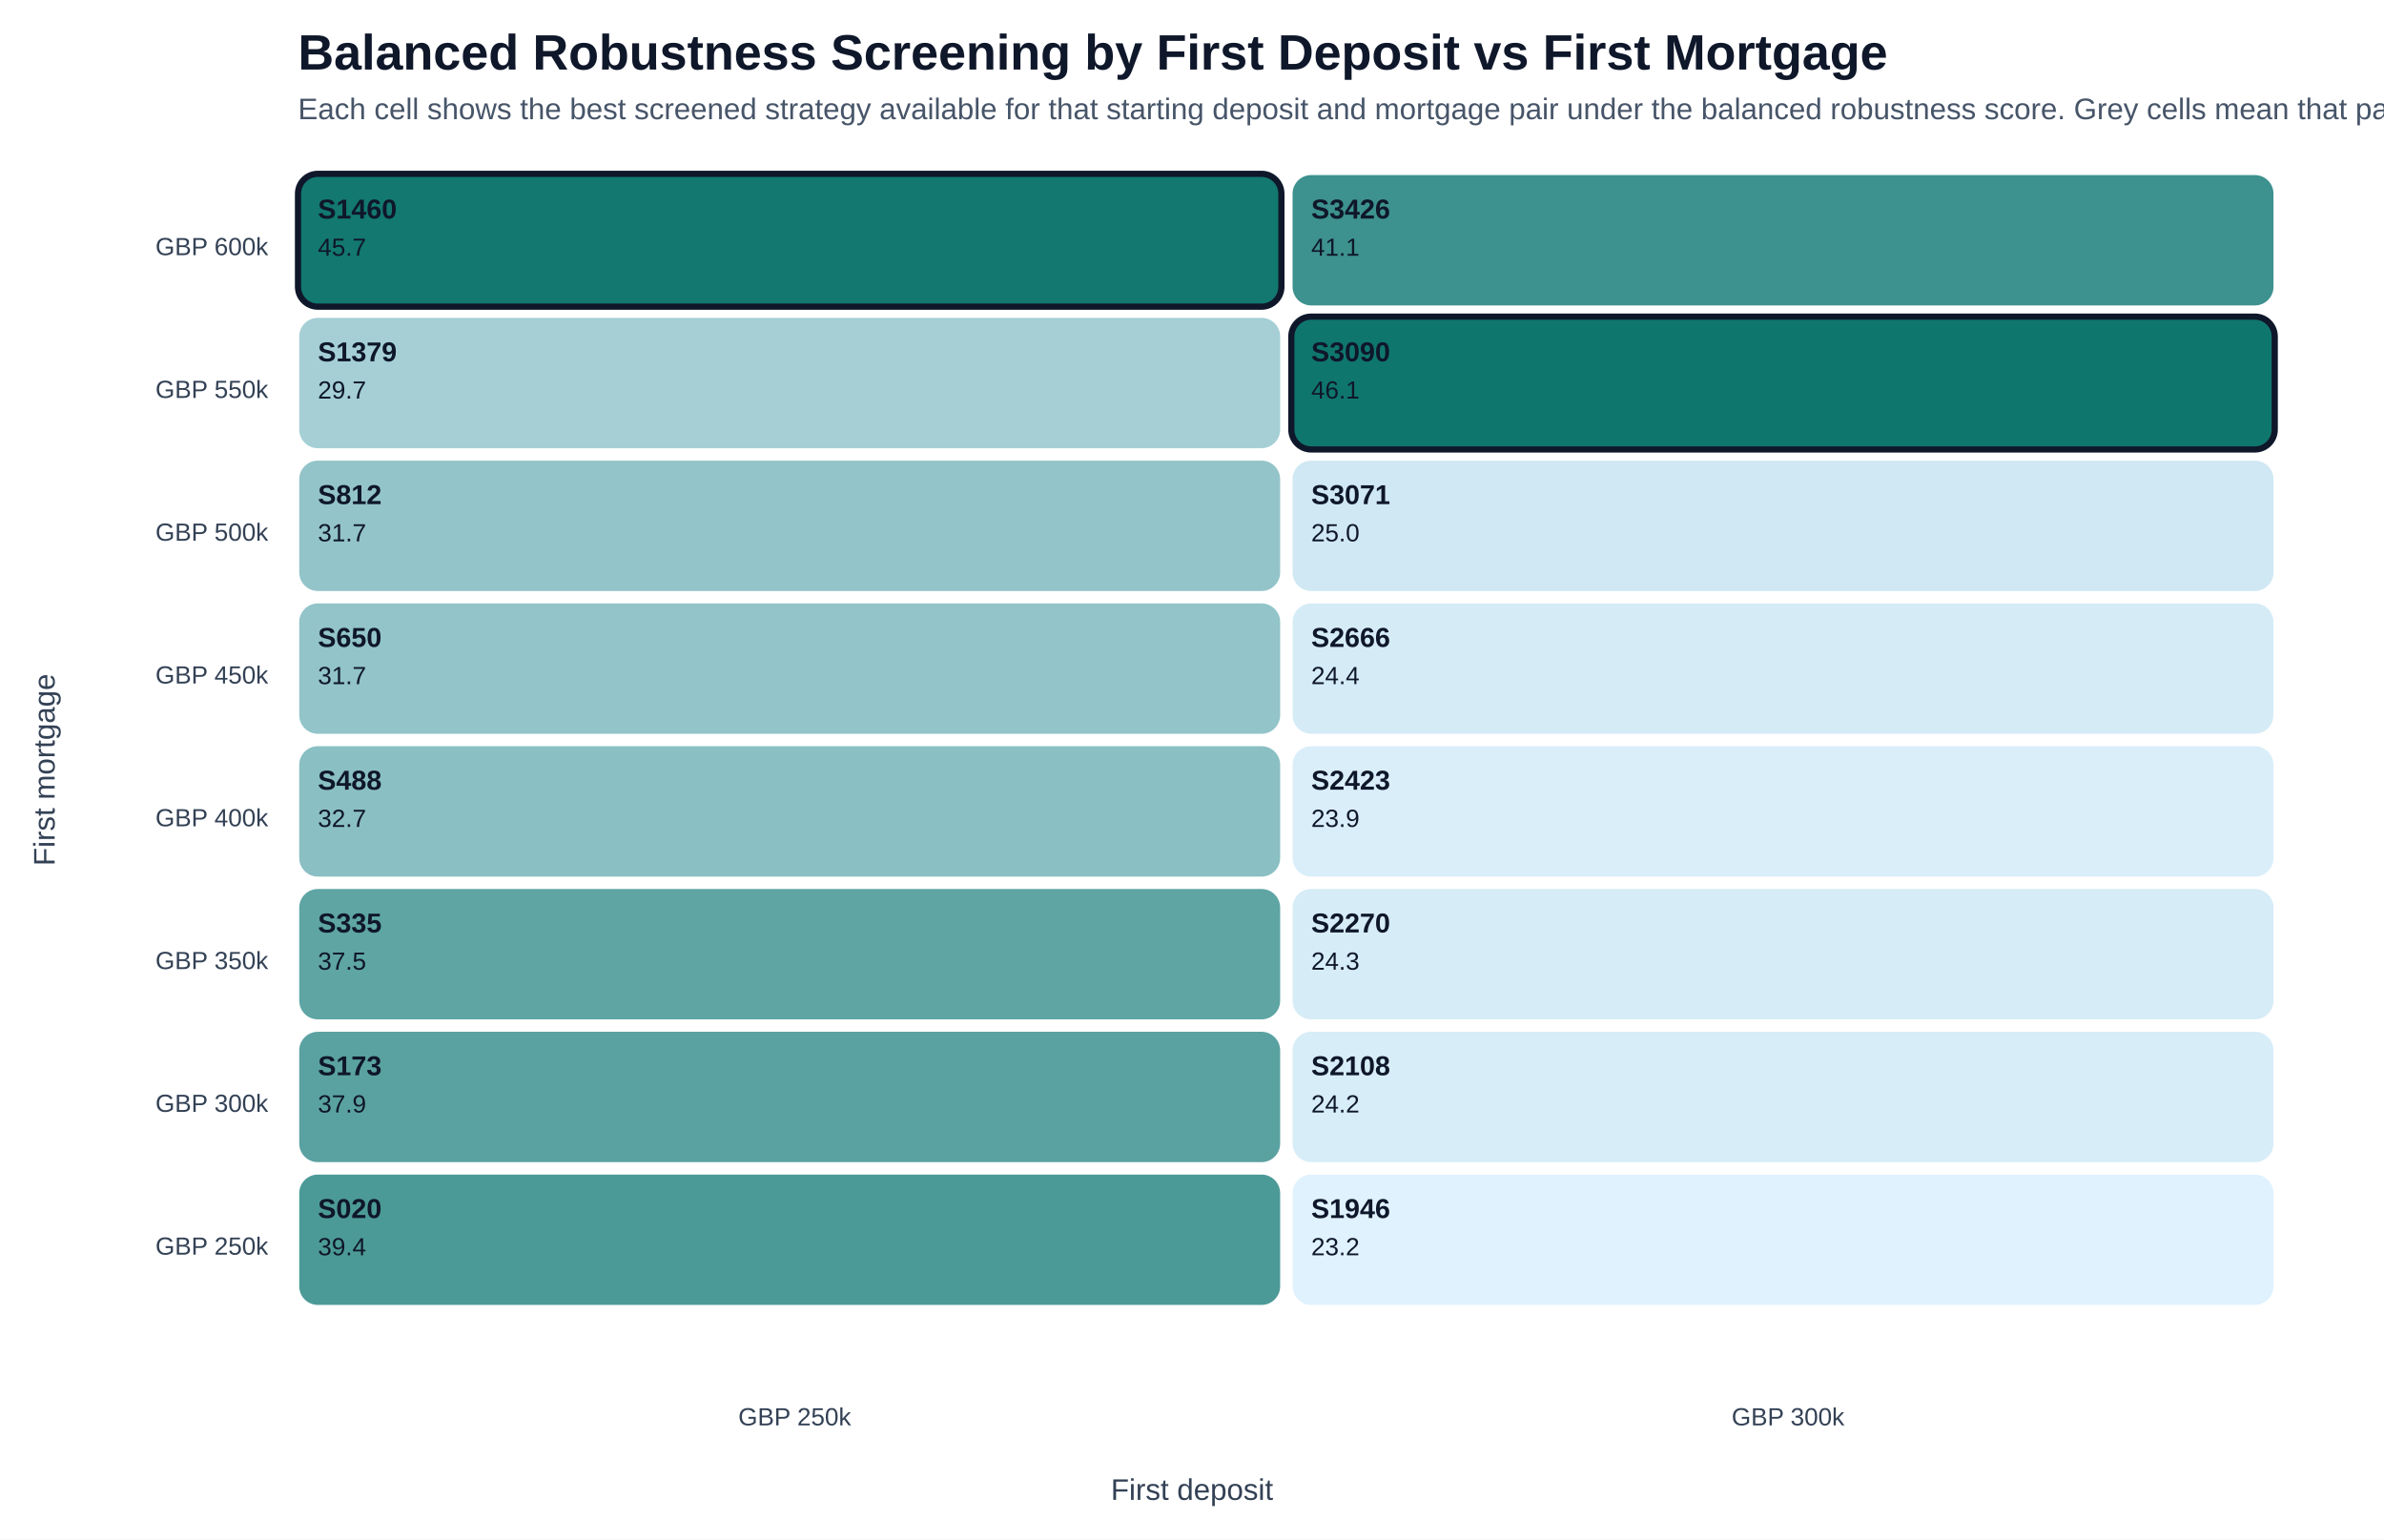
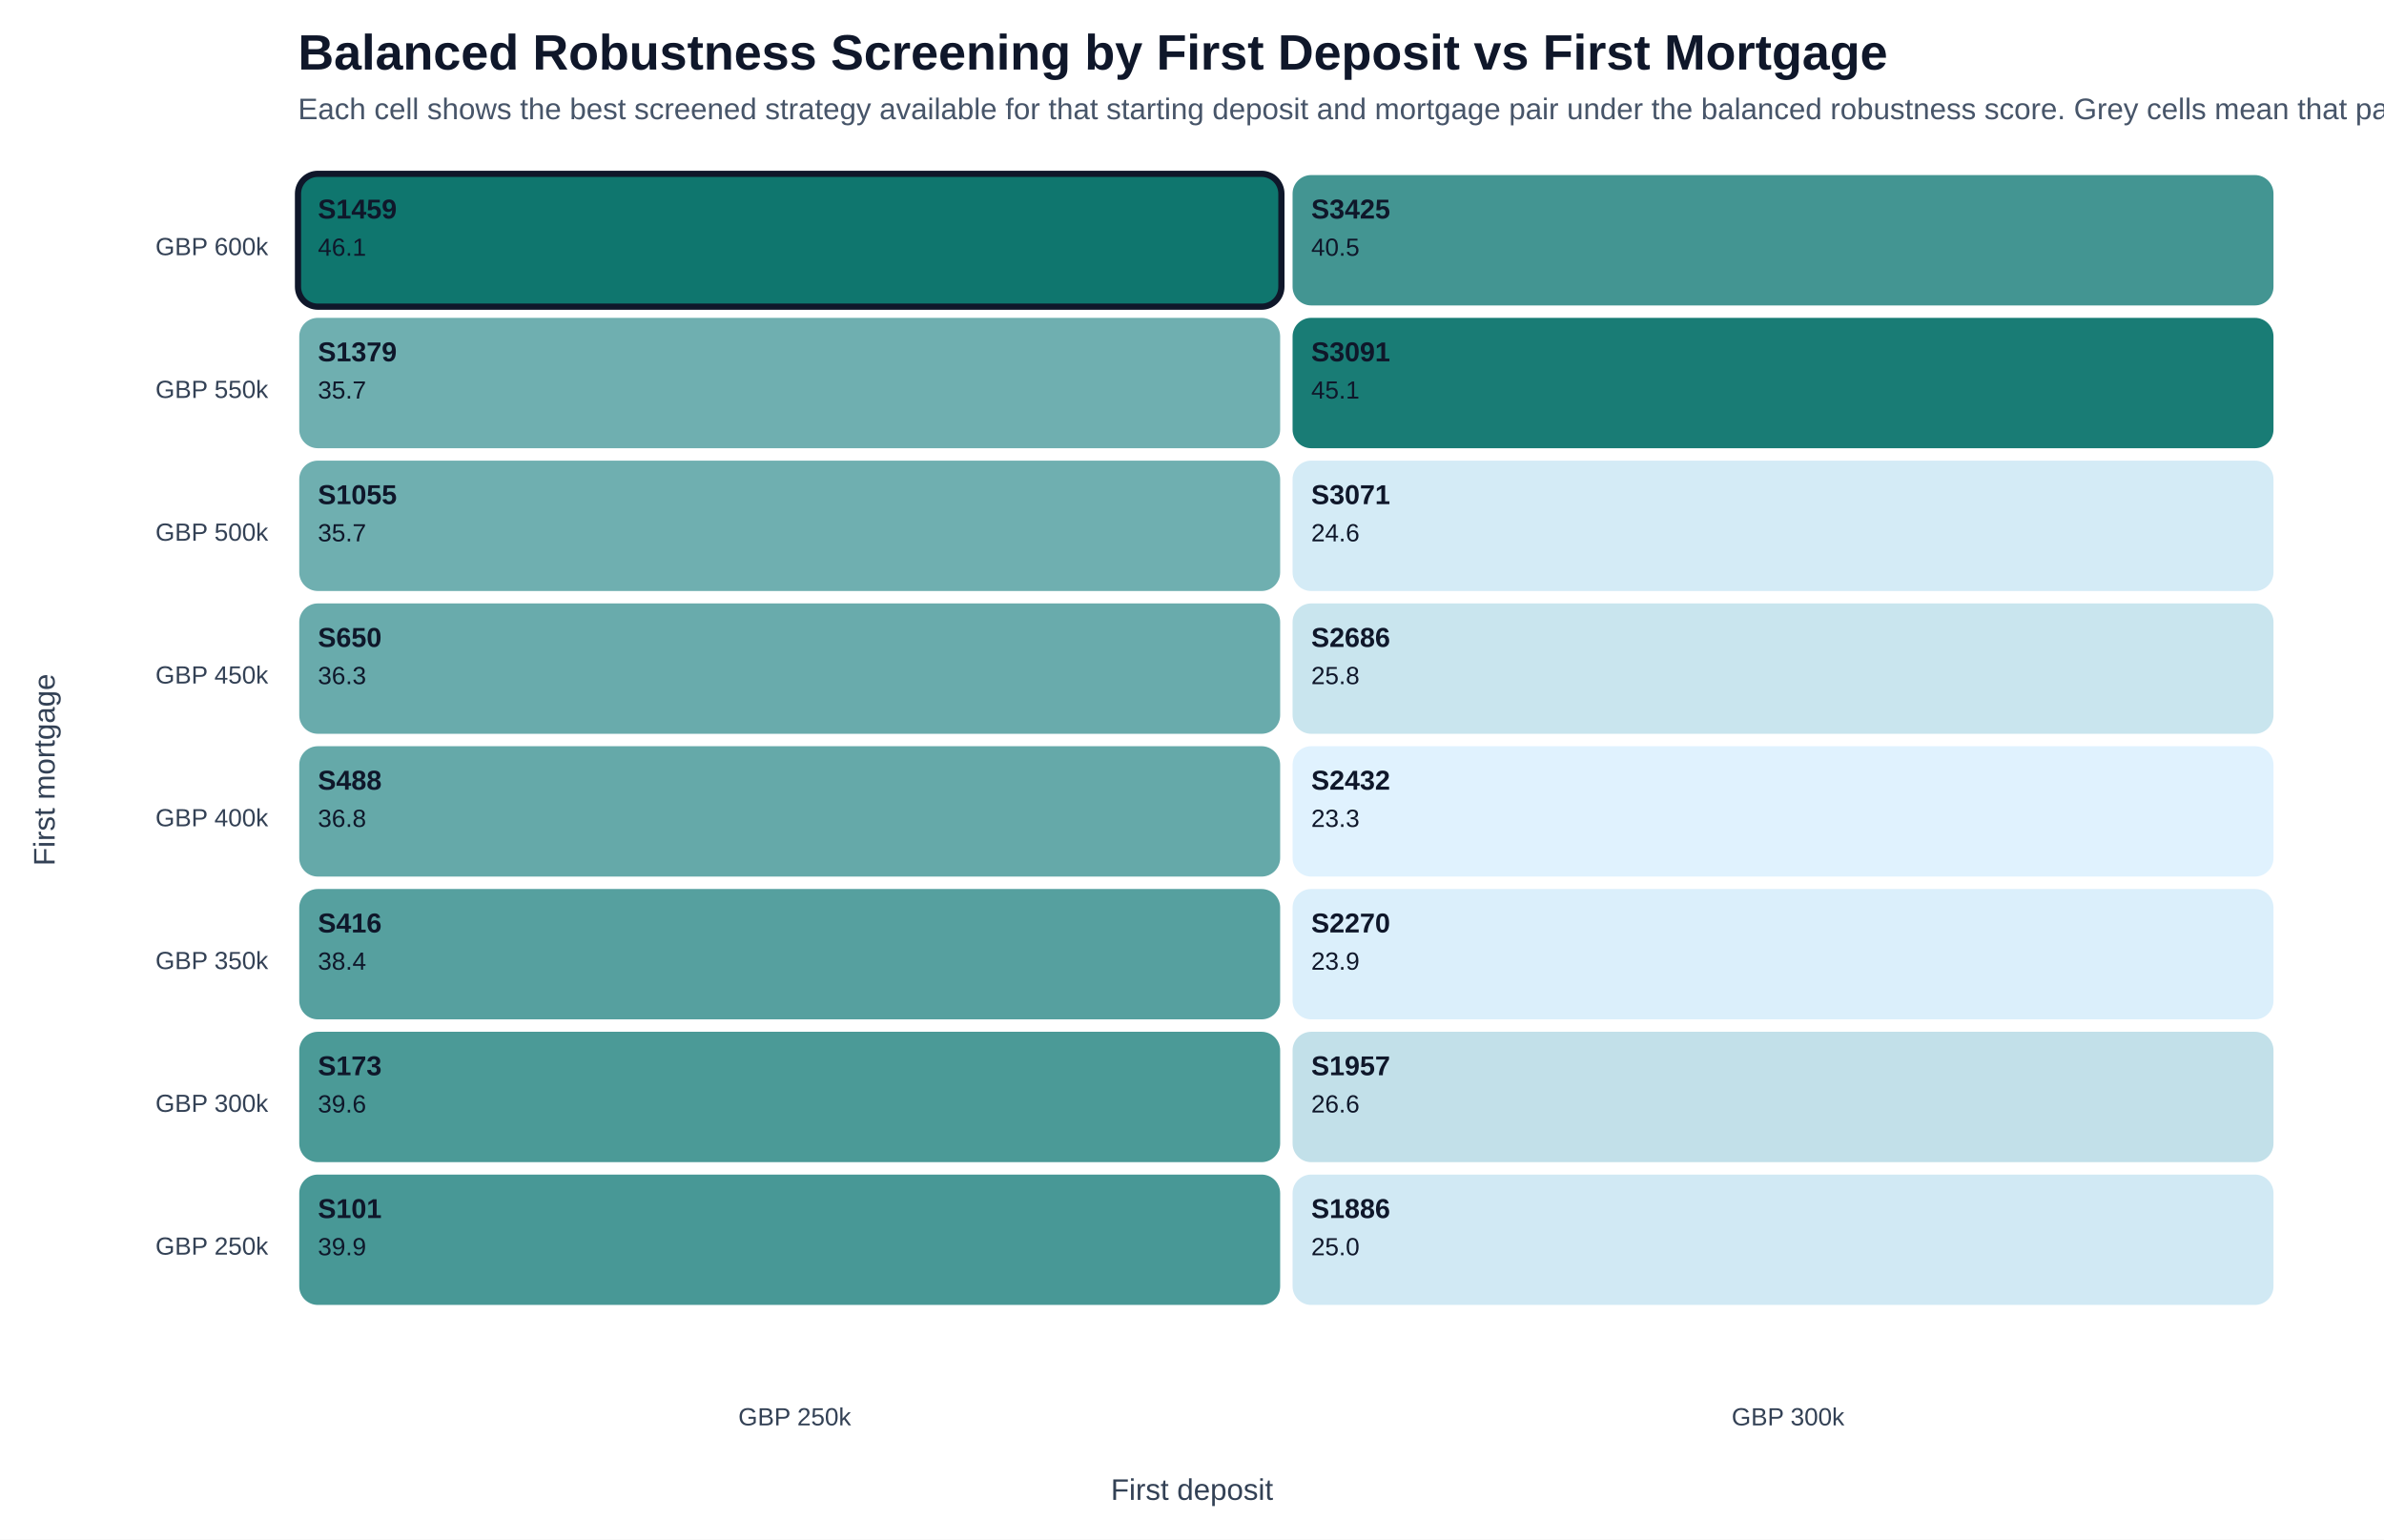
<svg xmlns="http://www.w3.org/2000/svg" width="960" height="620" viewBox="0 0 960 620">
  <rect width="960" height="620" fill="#ffffff" />
  <text x="120" y="28" font-size="20" font-family="Arial, sans-serif" font-weight="700" fill="#0f172a">Balanced Robustness Screening by First Deposit vs First Mortgage</text>
  <text x="120" y="48" font-size="12" font-family="Arial, sans-serif" fill="#475569">Each cell shows the best screened strategy available for that starting deposit and mortgage pair under the balanced robustness score. Grey cells mean that pair was in the plotted range but no screened strategy survived there. Bold outline marks the plateau region.</text>
-   <rect x="120" y="472.5" width="396" height="53.5" rx="8" fill="rgb(76, 154, 152)" stroke="#ffffff" stroke-width="1" />
-   <text x="128" y="490.5" font-size="11" font-family="Arial, sans-serif" font-weight="700" fill="#0f172a">S020</text>
-   <text x="128" y="505.5" font-size="10" font-family="Arial, sans-serif" fill="#0f172a">39.4</text>
-   <rect x="120" y="415" width="396" height="53.5" rx="8" fill="rgb(90, 162, 161)" stroke="#ffffff" stroke-width="1" />
+   <rect x="120" y="472.5" width="396" height="53.5" rx="8" fill="rgb(72, 152, 150)" stroke="#ffffff" stroke-width="1" />
+   <text x="128" y="490.5" font-size="11" font-family="Arial, sans-serif" font-weight="700" fill="#0f172a">S101</text>
+   <text x="128" y="505.5" font-size="10" font-family="Arial, sans-serif" fill="#0f172a">39.9</text>
+   <rect x="120" y="415" width="396" height="53.5" rx="8" fill="rgb(75, 154, 151)" stroke="#ffffff" stroke-width="1" />
  <text x="128" y="433" font-size="11" font-family="Arial, sans-serif" font-weight="700" fill="#0f172a">S173</text>
-   <text x="128" y="448" font-size="10" font-family="Arial, sans-serif" fill="#0f172a">37.9</text>
-   <rect x="120" y="357.5" width="396" height="53.5" rx="8" fill="rgb(94, 165, 164)" stroke="#ffffff" stroke-width="1" />
-   <text x="128" y="375.5" font-size="11" font-family="Arial, sans-serif" font-weight="700" fill="#0f172a">S335</text>
-   <text x="128" y="390.5" font-size="10" font-family="Arial, sans-serif" fill="#0f172a">37.5</text>
-   <rect x="120" y="300" width="396" height="53.5" rx="8" fill="rgb(138, 191, 195)" stroke="#ffffff" stroke-width="1" />
+   <text x="128" y="448" font-size="10" font-family="Arial, sans-serif" fill="#0f172a">39.6</text>
+   <rect x="120" y="357.5" width="396" height="53.5" rx="8" fill="rgb(86, 160, 159)" stroke="#ffffff" stroke-width="1" />
+   <text x="128" y="375.5" font-size="11" font-family="Arial, sans-serif" font-weight="700" fill="#0f172a">S416</text>
+   <text x="128" y="390.5" font-size="10" font-family="Arial, sans-serif" fill="#0f172a">38.4</text>
+   <rect x="120" y="300" width="396" height="53.5" rx="8" fill="rgb(101, 169, 169)" stroke="#ffffff" stroke-width="1" />
  <text x="128" y="318" font-size="11" font-family="Arial, sans-serif" font-weight="700" fill="#0f172a">S488</text>
-   <text x="128" y="333" font-size="10" font-family="Arial, sans-serif" fill="#0f172a">32.7</text>
-   <rect x="120" y="242.5" width="396" height="53.5" rx="8" fill="rgb(146, 196, 201)" stroke="#ffffff" stroke-width="1" />
+   <text x="128" y="333" font-size="10" font-family="Arial, sans-serif" fill="#0f172a">36.8</text>
+   <rect x="120" y="242.5" width="396" height="53.5" rx="8" fill="rgb(105, 171, 172)" stroke="#ffffff" stroke-width="1" />
  <text x="128" y="260.5" font-size="11" font-family="Arial, sans-serif" font-weight="700" fill="#0f172a">S650</text>
-   <text x="128" y="275.5" font-size="10" font-family="Arial, sans-serif" fill="#0f172a">31.7</text>
-   <rect x="120" y="185" width="396" height="53.5" rx="8" fill="rgb(147, 196, 201)" stroke="#ffffff" stroke-width="1" />
-   <text x="128" y="203" font-size="11" font-family="Arial, sans-serif" font-weight="700" fill="#0f172a">S812</text>
-   <text x="128" y="218" font-size="10" font-family="Arial, sans-serif" fill="#0f172a">31.7</text>
-   <rect x="120" y="127.5" width="396" height="53.5" rx="8" fill="rgb(165, 207, 213)" stroke="#ffffff" stroke-width="1" />
+   <text x="128" y="275.5" font-size="10" font-family="Arial, sans-serif" fill="#0f172a">36.3</text>
+   <rect x="120" y="185" width="396" height="53.5" rx="8" fill="rgb(111, 175, 176)" stroke="#ffffff" stroke-width="1" />
+   <text x="128" y="203" font-size="11" font-family="Arial, sans-serif" font-weight="700" fill="#0f172a">S1055</text>
+   <text x="128" y="218" font-size="10" font-family="Arial, sans-serif" fill="#0f172a">35.7</text>
+   <rect x="120" y="127.5" width="396" height="53.5" rx="8" fill="rgb(111, 175, 176)" stroke="#ffffff" stroke-width="1" />
  <text x="128" y="145.5" font-size="11" font-family="Arial, sans-serif" font-weight="700" fill="#0f172a">S1379</text>
-   <text x="128" y="160.5" font-size="10" font-family="Arial, sans-serif" fill="#0f172a">29.7</text>
-   <rect x="120" y="70" width="396" height="53.5" rx="8" fill="rgb(18, 120, 112)" stroke="#0f172a" stroke-width="2.5" />
-   <text x="128" y="88" font-size="11" font-family="Arial, sans-serif" font-weight="700" fill="#0f172a">S1460</text>
-   <text x="128" y="103" font-size="10" font-family="Arial, sans-serif" fill="#0f172a">45.7</text>
-   <rect x="520" y="472.5" width="396" height="53.5" rx="8" fill="rgb(224, 242, 254)" stroke="#ffffff" stroke-width="1" />
-   <text x="528" y="490.5" font-size="11" font-family="Arial, sans-serif" font-weight="700" fill="#0f172a">S1946</text>
-   <text x="528" y="505.5" font-size="10" font-family="Arial, sans-serif" fill="#0f172a">23.2</text>
-   <rect x="520" y="415" width="396" height="53.5" rx="8" fill="rgb(215, 237, 248)" stroke="#ffffff" stroke-width="1" />
-   <text x="528" y="433" font-size="11" font-family="Arial, sans-serif" font-weight="700" fill="#0f172a">S2108</text>
-   <text x="528" y="448" font-size="10" font-family="Arial, sans-serif" fill="#0f172a">24.2</text>
-   <rect x="520" y="357.5" width="396" height="53.5" rx="8" fill="rgb(214, 236, 247)" stroke="#ffffff" stroke-width="1" />
+   <text x="128" y="160.5" font-size="10" font-family="Arial, sans-serif" fill="#0f172a">35.7</text>
+   <rect x="120" y="70" width="396" height="53.5" rx="8" fill="rgb(15, 118, 110)" stroke="#0f172a" stroke-width="2.5" />
+   <text x="128" y="88" font-size="11" font-family="Arial, sans-serif" font-weight="700" fill="#0f172a">S1459</text>
+   <text x="128" y="103" font-size="10" font-family="Arial, sans-serif" fill="#0f172a">46.1</text>
+   <rect x="520" y="472.5" width="396" height="53.5" rx="8" fill="rgb(209, 233, 244)" stroke="#ffffff" stroke-width="1" />
+   <text x="528" y="490.5" font-size="11" font-family="Arial, sans-serif" font-weight="700" fill="#0f172a">S1886</text>
+   <text x="528" y="505.5" font-size="10" font-family="Arial, sans-serif" fill="#0f172a">25.0</text>
+   <rect x="520" y="415" width="396" height="53.5" rx="8" fill="rgb(194, 224, 233)" stroke="#ffffff" stroke-width="1" />
+   <text x="528" y="433" font-size="11" font-family="Arial, sans-serif" font-weight="700" fill="#0f172a">S1957</text>
+   <text x="528" y="448" font-size="10" font-family="Arial, sans-serif" fill="#0f172a">26.6</text>
+   <rect x="520" y="357.5" width="396" height="53.5" rx="8" fill="rgb(219, 239, 251)" stroke="#ffffff" stroke-width="1" />
  <text x="528" y="375.5" font-size="11" font-family="Arial, sans-serif" font-weight="700" fill="#0f172a">S2270</text>
-   <text x="528" y="390.5" font-size="10" font-family="Arial, sans-serif" fill="#0f172a">24.3</text>
-   <rect x="520" y="300" width="396" height="53.5" rx="8" fill="rgb(218, 238, 250)" stroke="#ffffff" stroke-width="1" />
-   <text x="528" y="318" font-size="11" font-family="Arial, sans-serif" font-weight="700" fill="#0f172a">S2423</text>
-   <text x="528" y="333" font-size="10" font-family="Arial, sans-serif" fill="#0f172a">23.9</text>
-   <rect x="520" y="242.5" width="396" height="53.5" rx="8" fill="rgb(213, 236, 247)" stroke="#ffffff" stroke-width="1" />
-   <text x="528" y="260.5" font-size="11" font-family="Arial, sans-serif" font-weight="700" fill="#0f172a">S2666</text>
-   <text x="528" y="275.5" font-size="10" font-family="Arial, sans-serif" fill="#0f172a">24.4</text>
-   <rect x="520" y="185" width="396" height="53.5" rx="8" fill="rgb(208, 232, 243)" stroke="#ffffff" stroke-width="1" />
+   <text x="528" y="390.5" font-size="10" font-family="Arial, sans-serif" fill="#0f172a">23.9</text>
+   <rect x="520" y="300" width="396" height="53.5" rx="8" fill="rgb(224, 242, 254)" stroke="#ffffff" stroke-width="1" />
+   <text x="528" y="318" font-size="11" font-family="Arial, sans-serif" font-weight="700" fill="#0f172a">S2432</text>
+   <text x="528" y="333" font-size="10" font-family="Arial, sans-serif" fill="#0f172a">23.3</text>
+   <rect x="520" y="242.5" width="396" height="53.5" rx="8" fill="rgb(201, 229, 238)" stroke="#ffffff" stroke-width="1" />
+   <text x="528" y="260.5" font-size="11" font-family="Arial, sans-serif" font-weight="700" fill="#0f172a">S2686</text>
+   <text x="528" y="275.5" font-size="10" font-family="Arial, sans-serif" fill="#0f172a">25.8</text>
+   <rect x="520" y="185" width="396" height="53.5" rx="8" fill="rgb(212, 235, 246)" stroke="#ffffff" stroke-width="1" />
  <text x="528" y="203" font-size="11" font-family="Arial, sans-serif" font-weight="700" fill="#0f172a">S3071</text>
-   <text x="528" y="218" font-size="10" font-family="Arial, sans-serif" fill="#0f172a">25.0</text>
-   <rect x="520" y="127.5" width="396" height="53.5" rx="8" fill="rgb(15, 118, 110)" stroke="#0f172a" stroke-width="2.5" />
-   <text x="528" y="145.5" font-size="11" font-family="Arial, sans-serif" font-weight="700" fill="#0f172a">S3090</text>
-   <text x="528" y="160.5" font-size="10" font-family="Arial, sans-serif" fill="#0f172a">46.1</text>
-   <rect x="520" y="70" width="396" height="53.5" rx="8" fill="rgb(61, 145, 142)" stroke="#ffffff" stroke-width="1" />
-   <text x="528" y="88" font-size="11" font-family="Arial, sans-serif" font-weight="700" fill="#0f172a">S3426</text>
-   <text x="528" y="103" font-size="10" font-family="Arial, sans-serif" fill="#0f172a">41.1</text>
+   <text x="528" y="218" font-size="10" font-family="Arial, sans-serif" fill="#0f172a">24.6</text>
+   <rect x="520" y="127.5" width="396" height="53.5" rx="8" fill="rgb(25, 124, 117)" stroke="#ffffff" stroke-width="1" />
+   <text x="528" y="145.5" font-size="11" font-family="Arial, sans-serif" font-weight="700" fill="#0f172a">S3091</text>
+   <text x="528" y="160.5" font-size="10" font-family="Arial, sans-serif" fill="#0f172a">45.1</text>
+   <rect x="520" y="70" width="396" height="53.5" rx="8" fill="rgb(67, 149, 146)" stroke="#ffffff" stroke-width="1" />
+   <text x="528" y="88" font-size="11" font-family="Arial, sans-serif" font-weight="700" fill="#0f172a">S3425</text>
+   <text x="528" y="103" font-size="10" font-family="Arial, sans-serif" fill="#0f172a">40.5</text>
  <text x="320" y="574" text-anchor="middle" font-size="10" font-family="Arial, sans-serif" fill="#334155">GBP 250k</text>
  <text x="720" y="574" text-anchor="middle" font-size="10" font-family="Arial, sans-serif" fill="#334155">GBP 300k</text>
  <text x="108" y="102.75" text-anchor="end" font-size="10" font-family="Arial, sans-serif" fill="#334155">GBP 600k</text>
  <text x="108" y="160.25" text-anchor="end" font-size="10" font-family="Arial, sans-serif" fill="#334155">GBP 550k</text>
  <text x="108" y="217.75" text-anchor="end" font-size="10" font-family="Arial, sans-serif" fill="#334155">GBP 500k</text>
  <text x="108" y="275.25" text-anchor="end" font-size="10" font-family="Arial, sans-serif" fill="#334155">GBP 450k</text>
  <text x="108" y="332.75" text-anchor="end" font-size="10" font-family="Arial, sans-serif" fill="#334155">GBP 400k</text>
  <text x="108" y="390.25" text-anchor="end" font-size="10" font-family="Arial, sans-serif" fill="#334155">GBP 350k</text>
  <text x="108" y="447.75" text-anchor="end" font-size="10" font-family="Arial, sans-serif" fill="#334155">GBP 300k</text>
  <text x="108" y="505.25" text-anchor="end" font-size="10" font-family="Arial, sans-serif" fill="#334155">GBP 250k</text>
  <text x="480" y="604" text-anchor="middle" font-size="12" font-family="Arial, sans-serif" fill="#334155">First deposit</text>
  <text x="22" y="310" transform="rotate(-90 22 310)" text-anchor="middle" font-size="12" font-family="Arial, sans-serif" fill="#334155">First mortgage</text>
</svg>
